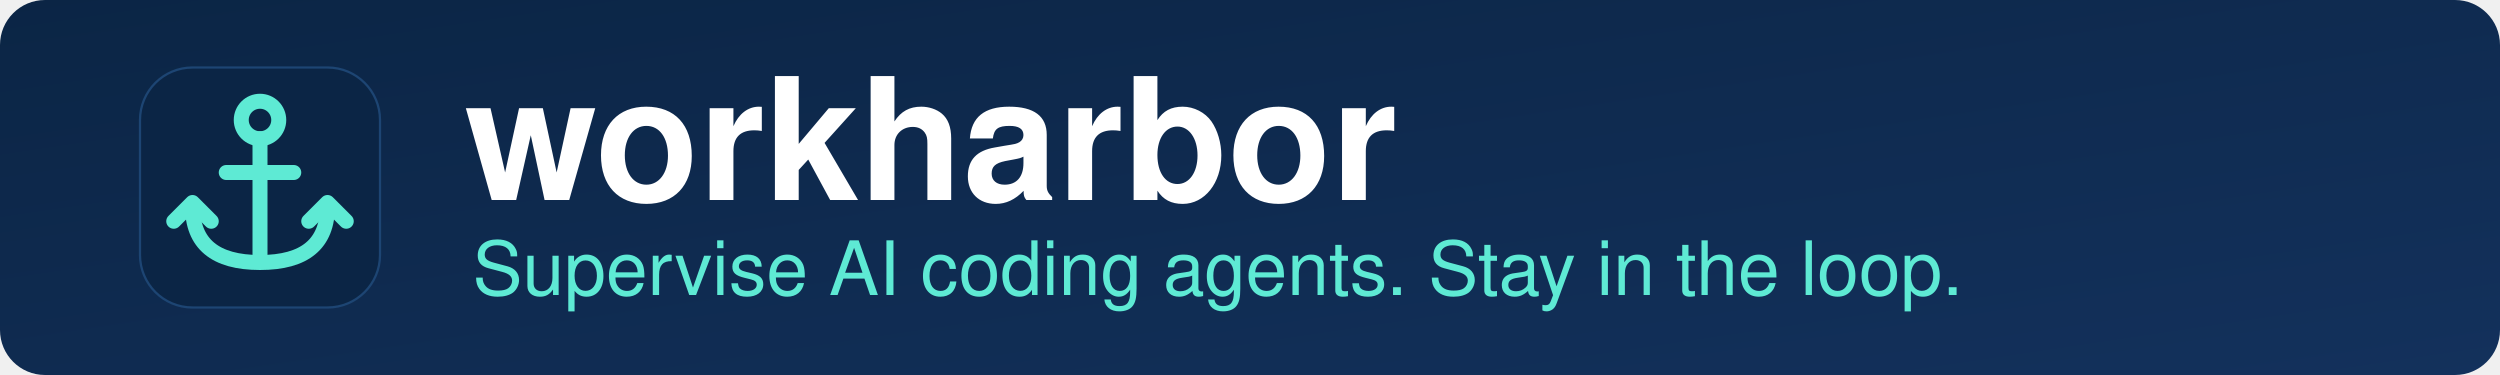
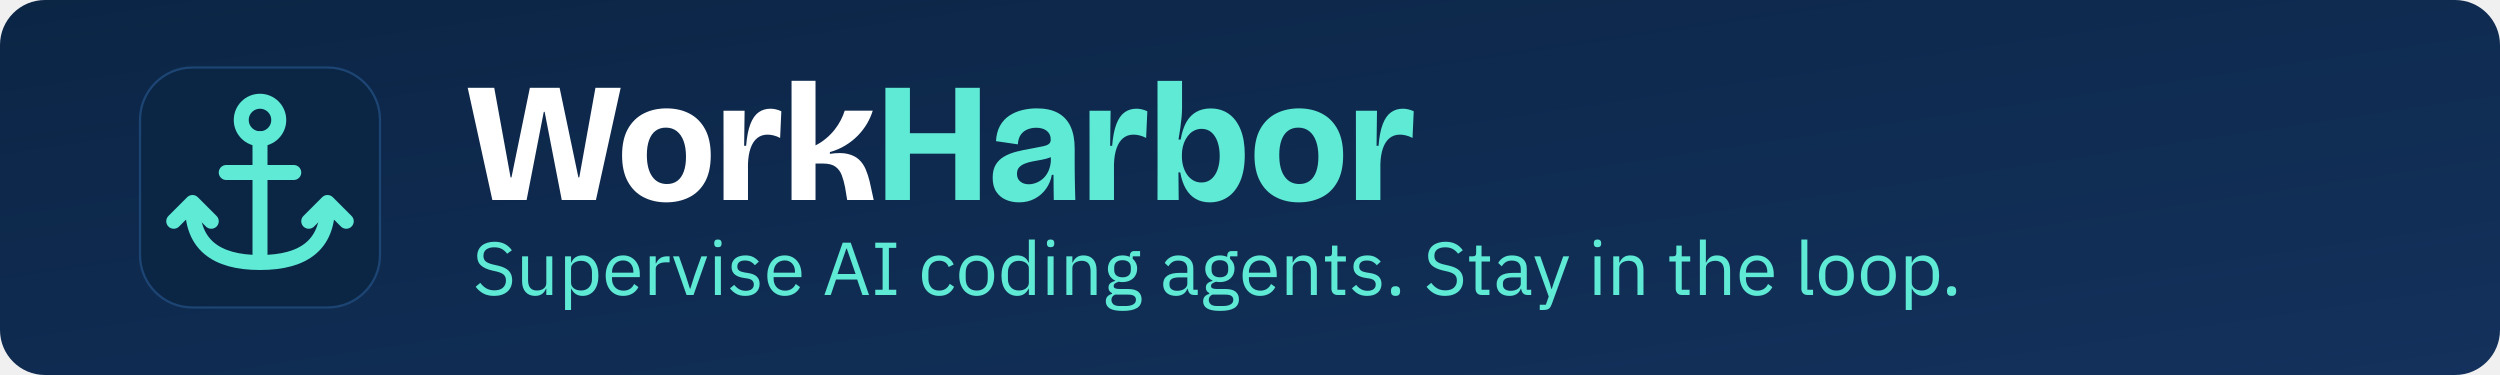
<svg xmlns="http://www.w3.org/2000/svg" viewBox="0 0 1000 150" width="1000" height="150">
  <defs>
    <linearGradient id="g" x1="0" y1="0" x2="1" y2="1">
      <stop offset="0" stop-color="#0b2545" />
      <stop offset="1" stop-color="#13315c" />
    </linearGradient>
  </defs>
  <rect width="1000" height="150" rx="18" fill="url(#g)" />
  <g transform="translate(56 27) scale(1.5)">
    <rect width="64" height="64" rx="14" fill="#0b2545" stroke="#1d4573" stroke-width="0.6" />
    <g fill="none" stroke="#5eead4" stroke-width="4" stroke-linecap="round" stroke-linejoin="round">
      <circle cx="32" cy="14" r="5" />
      <path d="M32 19V51" />
      <path d="M23 28H41" />
      <path d="M14 37Q14 52 32 52Q50 52 50 37" />
      <path d="M9 41L14 36L19 41" />
      <path d="M45 41L50 36L55 41" />
    </g>
  </g>
-   <g font-family="Helvetica Neue, Helvetica, Arial, sans-serif">
-     <text x="186" y="80" font-size="68" font-weight="700" fill="#ffffff">workharbor</text>
-     <text x="189" y="118" font-size="30" fill="#5eead4">Supervise AI coding agents. Stay in the loop.</text>
+   <g>
+     <path fill="#ffffff" d="M196.94 80 187.08 35.12H197.69L204.23 70.95H204.59L211.95 35.12H223.84L231.36 70.95H231.71L238.18 35.12H248.27L238.37 80H224.7L217.85 44.71H217.52L210.64 80H196.94Z M266.53 80.94Q261.37 80.94 257.36 78.85Q253.36 76.77 251.1 72.59Q248.83 68.42 248.83 62.15Q248.83 55.73 251.16 51.57Q253.49 47.42 257.51 45.38Q261.53 43.35 266.6 43.35Q271.83 43.35 275.81 45.44Q279.8 47.53 282.05 51.7Q284.3 55.87 284.3 62.18Q284.3 68.64 281.97 72.8Q279.64 76.96 275.61 78.95Q271.58 80.94 266.53 80.94ZM266.78 73.61Q269.24 73.61 270.93 72.35Q272.62 71.1 273.51 68.64Q274.4 66.18 274.4 62.72Q274.4 59 273.44 56.42Q272.49 53.84 270.7 52.45Q268.91 51.05 266.34 51.05Q263.94 51.05 262.23 52.32Q260.53 53.59 259.63 56.06Q258.74 58.52 258.74 62.03Q258.74 67.56 260.87 70.59Q262.99 73.61 266.78 73.61Z M289.42 80V61.65L289.4 44.29H297.84L297.66 58.32H298.45Q298.89 52.91 300.14 49.66Q301.39 46.41 303.42 44.94Q305.45 43.48 308.17 43.48Q309.17 43.48 310.27 43.72Q311.37 43.96 312.53 44.5L312.05 55.18Q310.75 54.49 309.45 54.17Q308.15 53.85 307.03 53.85Q304.61 53.85 302.91 55.21Q301.2 56.57 300.26 59.19Q299.32 61.81 299.19 65.58V80H289.42Z M316.62 80V32.33H326.21V58.16Q328.6 56.93 330.51 55.31Q332.43 53.69 333.89 51.82Q335.35 49.96 336.33 48.03Q337.32 46.11 337.88 44.28H349.09Q348.3 46.9 346.81 49.45Q345.31 52 343.15 54.22Q340.99 56.44 338.17 58.16Q335.35 59.88 331.96 60.83V61.54Q336.3 60.89 339.11 61.57Q341.92 62.25 343.62 63.86Q345.32 65.47 346.28 67.74Q347.24 70.01 347.86 72.58L349.48 80H338.87L338.03 74.89Q337.5 72.21 336.7 70.08Q335.9 67.95 334.21 66.69Q332.51 65.43 329.24 65.42L326.21 65.41V80H316.62Z" />
+     <path fill="#5eead4" d="M382.12 80V35.12H391.93V80H382.12ZM354.16 80V35.12H363.97V80H354.16ZM360.83 61.48V53.27H386.84V61.48H360.83Z M407.57 80.94Q404.77 80.94 402.38 79.92Q399.99 78.89 398.53 76.72Q397.07 74.55 397.07 71.07Q397.07 67.91 398.29 65.88Q399.51 63.85 401.67 62.61Q403.83 61.36 406.6 60.66Q409.38 59.95 412.45 59.44Q415.64 58.87 417.31 58.49Q418.99 58.11 419.64 57.51Q420.29 56.91 420.29 55.8Q420.29 53.61 418.72 52.35Q417.16 51.1 414.44 51.1Q412.73 51.1 411.1 51.72Q409.47 52.34 408.38 53.79Q407.29 55.24 407.14 57.74L398.39 56.46Q398.61 52.75 400.05 50.23Q401.49 47.71 403.82 46.2Q406.14 44.69 408.96 44.02Q411.79 43.35 414.74 43.35Q419.82 43.35 423.17 45.17Q426.53 46.99 428.2 50.56Q429.87 54.13 429.87 59.43V65.78Q429.88 68.12 429.91 70.51Q429.94 72.9 430 75.27Q430.05 77.65 430.13 80H421.51Q421.48 77.65 421.44 75.15Q421.4 72.66 421.4 69.94H420.73Q420.22 72.97 418.45 75.47Q416.69 77.98 413.92 79.46Q411.16 80.94 407.57 80.94ZM411.51 73.71Q412.87 73.71 414.32 73.18Q415.78 72.66 417.06 71.57Q418.35 70.48 419.24 68.72Q420.12 66.96 420.34 64.53L420.31 61.72L422.05 61.61Q421.27 62.53 419.83 63.06Q418.39 63.6 416.66 63.9Q414.94 64.2 413.21 64.53Q411.47 64.85 410.02 65.41Q408.57 65.97 407.68 66.92Q406.79 67.88 406.79 69.55Q406.79 71.52 408.12 72.61Q409.45 73.71 411.51 73.71Z M435.82 80V61.65L435.8 44.29H444.24L444.06 58.32H444.86Q445.3 52.91 446.54 49.66Q447.79 46.41 449.82 44.94Q451.85 43.48 454.57 43.48Q455.57 43.48 456.67 43.72Q457.78 43.96 458.93 44.5L458.45 55.18Q457.15 54.49 455.86 54.17Q454.56 53.85 453.43 53.85Q451.02 53.85 449.31 55.21Q447.61 56.57 446.67 59.19Q445.73 61.81 445.59 65.58V80H435.82Z M483.91 80.94Q480.72 80.94 478.32 79.57Q475.91 78.21 474.35 75.53Q472.79 72.86 472.1 68.97H471.37L471.48 80H463L463.02 65.31L463 32.35H472.82V42.97Q472.82 44.76 472.64 46.83Q472.46 48.9 472.14 51.15Q471.82 53.39 471.4 55.8H472.28Q472.97 51.65 474.52 48.89Q476.07 46.14 478.53 44.76Q480.99 43.38 484.26 43.38Q488.4 43.38 491.46 45.51Q494.51 47.64 496.21 51.76Q497.91 55.88 497.91 61.94Q497.91 68.23 496.1 72.45Q494.29 76.67 491.14 78.81Q487.98 80.94 483.91 80.94ZM480.6 73Q482.89 73 484.53 71.62Q486.16 70.24 487.02 67.84Q487.88 65.44 487.88 62.39Q487.88 59.3 487.06 56.85Q486.23 54.4 484.62 52.97Q483 51.54 480.64 51.54Q479.25 51.54 478.03 52.07Q476.81 52.59 475.86 53.55Q474.91 54.51 474.21 55.8Q473.52 57.09 473.14 58.64Q472.76 60.2 472.76 61.88V62.6Q472.76 64.72 473.31 66.6Q473.86 68.48 474.88 69.92Q475.9 71.37 477.35 72.18Q478.8 73 480.6 73Z M519.49 80.94Q514.33 80.94 510.32 78.85Q506.32 76.77 504.06 72.59Q501.79 68.42 501.79 62.15Q501.79 55.73 504.12 51.57Q506.45 47.42 510.47 45.38Q514.49 43.35 519.56 43.35Q524.79 43.35 528.77 45.44Q532.76 47.53 535.01 51.7Q537.26 55.87 537.26 62.18Q537.26 68.64 534.93 72.8Q532.6 76.96 528.57 78.95Q524.54 80.94 519.49 80.94ZM519.74 73.61Q522.2 73.61 523.89 72.35Q525.58 71.1 526.47 68.64Q527.36 66.18 527.36 62.72Q527.36 59 526.4 56.42Q525.45 53.84 523.66 52.45Q521.87 51.05 519.3 51.05Q516.9 51.05 515.19 52.32Q513.49 53.59 512.59 56.06Q511.7 58.52 511.7 62.03Q511.7 67.56 513.83 70.59Q515.95 73.61 519.74 73.61Z M542.38 80V61.65L542.36 44.29H550.8L550.62 58.32H551.41Q551.85 52.91 553.1 49.66Q554.35 46.41 556.38 44.94Q558.41 43.48 561.13 43.48Q562.13 43.48 563.23 43.72Q564.33 43.96 565.49 44.5L565.01 55.18Q563.71 54.49 562.41 54.17Q561.11 53.85 559.99 53.85Q557.57 53.85 555.87 55.21Q554.16 56.57 553.22 59.19Q552.28 61.81 552.15 65.58V80H542.38Z" />
+     <path fill="#5eead4" d="M197.67 118.36Q195.12 118.36 193.32 117.39Q191.52 116.41 190.26 114.7L192.12 113.14Q193.23 114.61 194.58 115.38Q195.93 116.14 197.76 116.14Q200.01 116.14 201.19 115.06Q202.38 113.98 202.38 112.18Q202.38 110.68 201.48 109.87Q200.58 109.06 198.51 108.58L196.8 108.19Q193.92 107.53 192.41 106.19Q190.89 104.86 190.89 102.43Q190.89 101.05 191.4 99.97Q191.91 98.89 192.82 98.17Q193.74 97.45 195.01 97.08Q196.29 96.7 197.82 96.7Q200.19 96.7 201.88 97.57Q203.58 98.44 204.75 100.12L202.86 101.5Q201.99 100.3 200.76 99.61Q199.53 98.92 197.7 98.92Q195.69 98.92 194.53 99.78Q193.38 100.63 193.38 102.34Q193.38 103.84 194.35 104.61Q195.33 105.37 197.31 105.82L199.02 106.21Q202.11 106.9 203.49 108.31Q204.87 109.72 204.87 112.06Q204.87 113.5 204.38 114.67Q203.88 115.84 202.95 116.65Q202.02 117.46 200.69 117.91Q199.35 118.36 197.67 118.36Z M218.52 115.48H218.4Q218.16 116.02 217.81 116.55Q217.47 117.07 216.96 117.47Q216.45 117.88 215.73 118.12Q215.01 118.36 214.05 118.36Q211.65 118.36 210.24 116.81Q208.83 115.27 208.83 112.45V102.52H211.23V112.03Q211.23 116.2 214.77 116.2Q215.49 116.2 216.17 116.02Q216.84 115.84 217.37 115.48Q217.89 115.12 218.21 114.56Q218.52 114.01 218.52 113.23V102.52H220.92V118H218.52V115.48Z M226.02 102.52H228.42V105.04H228.54Q229.14 103.57 230.29 102.86Q231.45 102.16 233.07 102.16Q234.51 102.16 235.68 102.73Q236.85 103.3 237.68 104.35Q238.5 105.4 238.94 106.9Q239.37 108.4 239.37 110.26Q239.37 112.12 238.94 113.62Q238.5 115.12 237.68 116.17Q236.85 117.22 235.68 117.79Q234.51 118.36 233.07 118.36Q229.92 118.36 228.54 115.48H228.42V124H226.02V102.52ZM232.41 116.2Q234.45 116.2 235.62 114.92Q236.79 113.65 236.79 111.58V108.94Q236.79 106.87 235.62 105.59Q234.45 104.32 232.41 104.32Q231.6 104.32 230.87 104.55Q230.13 104.77 229.59 105.16Q229.05 105.55 228.73 106.11Q228.42 106.66 228.42 107.29V113.05Q228.42 113.8 228.73 114.39Q229.05 114.97 229.59 115.38Q230.13 115.78 230.87 115.99Q231.6 116.2 232.41 116.2Z M249.24 118.36Q247.65 118.36 246.38 117.79Q245.1 117.22 244.19 116.16Q243.27 115.09 242.78 113.61Q242.28 112.12 242.28 110.26Q242.28 108.43 242.78 106.93Q243.27 105.43 244.19 104.36Q245.1 103.3 246.38 102.73Q247.65 102.16 249.24 102.16Q250.8 102.16 252.03 102.73Q253.26 103.3 254.13 104.31Q255 105.31 255.47 106.69Q255.93 108.07 255.93 109.72V110.86H244.8V111.58Q244.8 112.57 245.12 113.42Q245.43 114.28 246.02 114.91Q246.6 115.54 247.46 115.9Q248.31 116.26 249.39 116.26Q250.86 116.26 251.96 115.57Q253.05 114.88 253.65 113.59L255.36 114.82Q254.61 116.41 253.02 117.39Q251.43 118.36 249.24 118.36ZM249.24 104.17Q248.25 104.17 247.44 104.52Q246.63 104.86 246.05 105.49Q245.46 106.12 245.13 106.97Q244.8 107.83 244.8 108.85V109.06H253.35V108.73Q253.35 106.66 252.22 105.42Q251.1 104.17 249.24 104.17Z M259.89 118V102.52H262.29V105.37H262.44Q262.86 104.26 263.94 103.39Q265.02 102.52 266.91 102.52H267.84V104.92H266.43Q264.48 104.92 263.39 105.66Q262.29 106.39 262.29 107.5V118H259.89Z M274.62 118 269.19 102.52H271.59L274.29 110.2L275.97 115.48H276.12L277.8 110.2L280.56 102.52H282.87L277.41 118H274.62Z M287.16 98.89Q286.38 98.89 286.03 98.52Q285.69 98.14 285.69 97.54V97.15Q285.69 96.55 286.03 96.17Q286.38 95.8 287.16 95.8Q287.94 95.8 288.28 96.17Q288.63 96.55 288.63 97.15V97.54Q288.63 98.14 288.28 98.52Q287.94 98.89 287.16 98.89ZM285.96 102.52H288.36V118H285.96V102.52Z M298.11 118.36Q295.95 118.36 294.49 117.53Q293.04 116.71 291.99 115.33L293.7 113.95Q294.6 115.09 295.71 115.7Q296.82 116.32 298.29 116.32Q299.82 116.32 300.67 115.66Q301.53 115 301.53 113.8Q301.53 112.9 300.94 112.25Q300.36 111.61 298.83 111.37L297.6 111.19Q296.52 111.04 295.62 110.72Q294.72 110.41 294.04 109.89Q293.37 109.36 292.99 108.58Q292.62 107.8 292.62 106.72Q292.62 105.58 293.04 104.72Q293.46 103.87 294.19 103.3Q294.93 102.73 295.95 102.44Q296.97 102.16 298.14 102.16Q300.03 102.16 301.3 102.82Q302.58 103.48 303.54 104.65L301.95 106.09Q301.44 105.37 300.45 104.78Q299.46 104.2 297.96 104.2Q296.46 104.2 295.69 104.84Q294.93 105.49 294.93 106.6Q294.93 107.74 295.69 108.25Q296.46 108.76 297.9 109L299.1 109.18Q301.68 109.57 302.76 110.67Q303.84 111.76 303.84 113.53Q303.84 115.78 302.31 117.07Q300.78 118.36 298.11 118.36Z M313.89 118.36Q312.3 118.36 311.02 117.79Q309.75 117.22 308.83 116.16Q307.92 115.09 307.42 113.61Q306.93 112.12 306.93 110.26Q306.93 108.43 307.42 106.93Q307.92 105.43 308.83 104.36Q309.75 103.3 311.02 102.73Q312.3 102.16 313.89 102.16Q315.45 102.16 316.68 102.73Q317.91 103.3 318.78 104.31Q319.65 105.31 320.12 106.69Q320.58 108.07 320.58 109.72V110.86H309.45V111.58Q309.45 112.57 309.76 113.42Q310.08 114.28 310.66 114.91Q311.25 115.54 312.1 115.9Q312.96 116.26 314.04 116.26Q315.51 116.26 316.6 115.57Q317.7 114.88 318.3 113.59L320.01 114.82Q319.26 116.41 317.67 117.39Q316.08 118.36 313.89 118.36ZM313.89 104.17Q312.9 104.17 312.09 104.52Q311.28 104.86 310.69 105.49Q310.11 106.12 309.78 106.97Q309.45 107.83 309.45 108.85V109.06H318V108.73Q318 106.66 316.88 105.42Q315.75 104.17 313.89 104.17Z M344.97 118 342.87 111.82H334.41L332.31 118H329.76L337.08 97.06H340.29L347.61 118H344.97ZM338.7 99.4H338.55L335.01 109.6H342.24L338.7 99.4Z M350.1 118V115.9H353.04V99.16H350.1V97.06H358.5V99.16H355.56V115.9H358.5V118H350.1Z M375.69 118.36Q374.07 118.36 372.78 117.79Q371.49 117.22 370.61 116.17Q369.72 115.12 369.25 113.62Q368.79 112.12 368.79 110.26Q368.79 108.4 369.25 106.9Q369.72 105.4 370.61 104.35Q371.49 103.3 372.78 102.73Q374.07 102.16 375.69 102.16Q378 102.16 379.39 103.17Q380.79 104.17 381.48 105.79L379.47 106.81Q379.05 105.61 378.09 104.95Q377.13 104.29 375.69 104.29Q374.61 104.29 373.8 104.64Q372.99 104.98 372.45 105.59Q371.91 106.21 371.64 107.06Q371.37 107.92 371.37 108.94V111.58Q371.37 113.62 372.46 114.92Q373.56 116.23 375.69 116.23Q378.6 116.23 379.89 113.53L381.63 114.7Q380.88 116.38 379.39 117.37Q377.91 118.36 375.69 118.36Z M390.69 118.36Q389.13 118.36 387.84 117.79Q386.55 117.22 385.63 116.16Q384.72 115.09 384.21 113.61Q383.7 112.12 383.7 110.26Q383.7 108.43 384.21 106.93Q384.72 105.43 385.63 104.36Q386.55 103.3 387.84 102.73Q389.13 102.16 390.69 102.16Q392.25 102.16 393.52 102.73Q394.8 103.3 395.73 104.36Q396.66 105.43 397.17 106.93Q397.68 108.43 397.68 110.26Q397.68 112.12 397.17 113.61Q396.66 115.09 395.73 116.16Q394.8 117.22 393.52 117.79Q392.25 118.36 390.69 118.36ZM390.69 116.23Q392.64 116.23 393.87 115.03Q395.1 113.83 395.1 111.37V109.15Q395.1 106.69 393.87 105.49Q392.64 104.29 390.69 104.29Q388.74 104.29 387.51 105.49Q386.28 106.69 386.28 109.15V111.37Q386.28 113.83 387.51 115.03Q388.74 116.23 390.69 116.23Z M411.54 115.48H411.42Q410.01 118.36 406.89 118.36Q405.45 118.36 404.28 117.79Q403.11 117.22 402.29 116.17Q401.46 115.12 401.03 113.62Q400.59 112.12 400.59 110.26Q400.59 108.4 401.03 106.9Q401.46 105.4 402.29 104.35Q403.11 103.3 404.28 102.73Q405.45 102.16 406.89 102.16Q408.51 102.16 409.67 102.86Q410.82 103.57 411.42 105.04H411.54V95.8H413.94V118H411.54V115.48ZM407.55 116.2Q408.36 116.2 409.1 115.99Q409.83 115.78 410.37 115.38Q410.91 114.97 411.23 114.39Q411.54 113.8 411.54 113.05V107.29Q411.54 106.66 411.23 106.11Q410.91 105.55 410.37 105.16Q409.83 104.77 409.1 104.55Q408.36 104.32 407.55 104.32Q405.51 104.32 404.34 105.59Q403.17 106.87 403.17 108.94V111.58Q403.17 113.65 404.34 114.92Q405.51 116.2 407.55 116.2Z M420.24 98.89Q419.46 98.89 419.12 98.52Q418.77 98.14 418.77 97.54V97.15Q418.77 96.55 419.12 96.17Q419.46 95.8 420.24 95.8Q421.02 95.8 421.37 96.17Q421.71 96.55 421.71 97.15V97.54Q421.71 98.14 421.37 98.52Q421.02 98.89 420.24 98.89ZM419.04 102.52H421.44V118H419.04V102.52Z M426.54 118V102.52H428.94V105.04H429.06Q429.63 103.72 430.67 102.94Q431.7 102.16 433.44 102.16Q435.84 102.16 437.24 103.7Q438.63 105.25 438.63 108.07V118H436.23V108.49Q436.23 104.32 432.72 104.32Q432 104.32 431.32 104.5Q430.65 104.68 430.11 105.04Q429.57 105.4 429.25 105.95Q428.94 106.51 428.94 107.26V118H426.54Z M456.63 119.71Q456.63 122.11 454.75 123.23Q452.88 124.36 449.13 124.36Q445.5 124.36 443.91 123.37Q442.32 122.38 442.32 120.55Q442.32 119.29 442.98 118.58Q443.64 117.88 444.78 117.55V117.22Q443.4 116.56 443.4 115.06Q443.4 113.89 444.15 113.28Q444.9 112.66 446.07 112.36V112.24Q444.69 111.58 443.92 110.35Q443.16 109.12 443.16 107.5Q443.16 106.33 443.58 105.34Q444 104.35 444.76 103.64Q445.53 102.94 446.59 102.55Q447.66 102.16 448.98 102.16Q450.63 102.16 451.92 102.76V102.49Q451.92 101.59 452.34 101Q452.76 100.42 453.72 100.42H456.03V102.52H453.09V103.51Q453.93 104.23 454.39 105.23Q454.86 106.24 454.86 107.5Q454.86 108.67 454.44 109.66Q454.02 110.65 453.25 111.36Q452.49 112.06 451.41 112.45Q450.33 112.84 449.01 112.84Q448.26 112.84 447.51 112.69Q446.73 112.9 446.1 113.31Q445.47 113.71 445.47 114.43Q445.47 115.12 446.13 115.36Q446.79 115.6 447.84 115.6H451.14Q454.02 115.6 455.32 116.69Q456.63 117.79 456.63 119.71ZM454.38 119.89Q454.38 118.96 453.67 118.41Q452.97 117.85 451.17 117.85H446.01Q444.57 118.51 444.57 119.95Q444.57 120.97 445.33 121.69Q446.1 122.41 447.93 122.41H450.15Q452.16 122.41 453.27 121.78Q454.38 121.15 454.38 119.89ZM449.01 110.92Q450.54 110.92 451.44 110.19Q452.34 109.45 452.34 107.92V107.08Q452.34 105.55 451.44 104.81Q450.54 104.08 449.01 104.08Q447.48 104.08 446.58 104.81Q445.68 105.55 445.68 107.08V107.92Q445.68 109.45 446.58 110.19Q447.48 110.92 449.01 110.92Z M477.75 118Q476.4 118 475.81 117.28Q475.23 116.56 475.08 115.48H474.93Q474.42 116.92 473.25 117.64Q472.08 118.36 470.46 118.36Q468 118.36 466.63 117.1Q465.27 115.84 465.27 113.68Q465.27 111.49 466.88 110.32Q468.48 109.15 471.87 109.15H474.93V107.62Q474.93 105.97 474.03 105.1Q473.13 104.23 471.27 104.23Q469.86 104.23 468.91 104.86Q467.97 105.49 467.34 106.54L465.9 105.19Q466.53 103.93 467.91 103.05Q469.29 102.16 471.39 102.16Q474.21 102.16 475.77 103.54Q477.33 104.92 477.33 107.38V115.9H479.1V118H477.75ZM470.85 116.32Q471.75 116.32 472.5 116.11Q473.25 115.9 473.79 115.51Q474.33 115.12 474.63 114.61Q474.93 114.1 474.93 113.5V110.95H471.75Q469.68 110.95 468.74 111.55Q467.79 112.15 467.79 113.29V113.92Q467.79 115.06 468.62 115.69Q469.44 116.32 470.85 116.32Z M495.57 119.71Q495.57 122.11 493.69 123.23Q491.82 124.36 488.07 124.36Q484.44 124.36 482.85 123.37Q481.26 122.38 481.26 120.55Q481.26 119.29 481.92 118.58Q482.58 117.88 483.72 117.55V117.22Q482.34 116.56 482.34 115.06Q482.34 113.89 483.09 113.28Q483.84 112.66 485.01 112.36V112.24Q483.63 111.58 482.86 110.35Q482.1 109.12 482.1 107.5Q482.1 106.33 482.52 105.34Q482.94 104.35 483.7 103.64Q484.47 102.94 485.53 102.55Q486.6 102.16 487.92 102.16Q489.57 102.16 490.86 102.76V102.49Q490.86 101.59 491.28 101Q491.7 100.42 492.66 100.42H494.97V102.52H492.03V103.51Q492.87 104.23 493.33 105.23Q493.8 106.24 493.8 107.5Q493.8 108.67 493.38 109.66Q492.96 110.65 492.19 111.36Q491.43 112.06 490.35 112.45Q489.27 112.84 487.95 112.84Q487.2 112.84 486.45 112.69Q485.67 112.9 485.04 113.31Q484.41 113.71 484.41 114.43Q484.41 115.12 485.07 115.36Q485.73 115.6 486.78 115.6H490.08Q492.96 115.6 494.26 116.69Q495.57 117.79 495.57 119.71ZM493.32 119.89Q493.32 118.96 492.61 118.41Q491.91 117.85 490.11 117.85H484.95Q483.51 118.51 483.51 119.95Q483.51 120.97 484.27 121.69Q485.04 122.41 486.87 122.41H489.09Q491.1 122.41 492.21 121.78Q493.32 121.15 493.32 119.89ZM487.95 110.92Q489.48 110.92 490.38 110.19Q491.28 109.45 491.28 107.92V107.08Q491.28 105.55 490.38 104.81Q489.48 104.08 487.95 104.08Q486.42 104.08 485.52 104.81Q484.62 105.55 484.62 107.08V107.92Q484.62 109.45 485.52 110.19Q486.42 110.92 487.95 110.92Z M504 118.36Q502.41 118.36 501.13 117.79Q499.86 117.22 498.94 116.16Q498.03 115.09 497.53 113.61Q497.04 112.12 497.04 110.26Q497.04 108.43 497.53 106.93Q498.03 105.43 498.94 104.36Q499.86 103.3 501.13 102.73Q502.41 102.16 504 102.16Q505.56 102.16 506.79 102.73Q508.02 103.3 508.89 104.31Q509.76 105.31 510.23 106.69Q510.69 108.07 510.69 109.72V110.86H499.56V111.58Q499.56 112.57 499.88 113.42Q500.19 114.28 500.77 114.91Q501.36 115.54 502.21 115.9Q503.07 116.26 504.15 116.26Q505.62 116.26 506.71 115.57Q507.81 114.88 508.41 113.59L510.12 114.82Q509.37 116.41 507.78 117.39Q506.19 118.36 504 118.36ZM504 104.17Q503.01 104.17 502.2 104.52Q501.39 104.86 500.81 105.49Q500.22 106.12 499.89 106.97Q499.56 107.83 499.56 108.85V109.06H508.11V108.73Q508.11 106.66 506.99 105.42Q505.86 104.17 504 104.17Z M514.65 118V102.52H517.05V105.04H517.17Q517.74 103.72 518.77 102.94Q519.81 102.16 521.55 102.16Q523.95 102.16 525.34 103.7Q526.74 105.25 526.74 108.07V118H524.34V108.49Q524.34 104.32 520.83 104.32Q520.11 104.32 519.43 104.5Q518.76 104.68 518.22 105.04Q517.68 105.4 517.36 105.95Q517.05 106.51 517.05 107.26V118H514.65Z M535.11 118Q533.85 118 533.21 117.3Q532.56 116.59 532.56 115.45V104.62H530.01V102.52H531.45Q532.23 102.52 532.51 102.2Q532.8 101.89 532.8 101.11V98.23H534.96V102.52H538.35V104.62H534.96V115.9H538.11V118H535.11Z M546.87 118.36Q544.71 118.36 543.25 117.53Q541.8 116.71 540.75 115.33L542.46 113.95Q543.36 115.09 544.47 115.7Q545.58 116.32 547.05 116.32Q548.58 116.32 549.43 115.66Q550.29 115 550.29 113.8Q550.29 112.9 549.7 112.25Q549.12 111.61 547.59 111.37L546.36 111.19Q545.28 111.04 544.38 110.72Q543.48 110.41 542.8 109.89Q542.13 109.36 541.75 108.58Q541.38 107.8 541.38 106.72Q541.38 105.58 541.8 104.72Q542.22 103.87 542.95 103.3Q543.69 102.73 544.71 102.44Q545.73 102.16 546.9 102.16Q548.79 102.16 550.06 102.82Q551.34 103.48 552.3 104.65L550.71 106.09Q550.2 105.37 549.21 104.78Q548.22 104.2 546.72 104.2Q545.22 104.2 544.45 104.84Q543.69 105.49 543.69 106.6Q543.69 107.74 544.45 108.25Q545.22 108.76 546.66 109L547.86 109.18Q550.44 109.57 551.52 110.67Q552.6 111.76 552.6 113.53Q552.6 115.78 551.07 117.07Q549.54 118.36 546.87 118.36Z M558.21 118.36Q557.25 118.36 556.81 117.88Q556.38 117.4 556.38 116.62V116.23Q556.38 115.45 556.81 114.97Q557.25 114.49 558.21 114.49Q559.17 114.49 559.61 114.97Q560.04 115.45 560.04 116.23V116.62Q560.04 117.4 559.61 117.88Q559.17 118.36 558.21 118.36Z M578.04 118.36Q575.49 118.36 573.69 117.39Q571.89 116.41 570.63 114.7L572.49 113.14Q573.6 114.61 574.95 115.38Q576.3 116.14 578.13 116.14Q580.38 116.14 581.57 115.06Q582.75 113.98 582.75 112.18Q582.75 110.68 581.85 109.87Q580.95 109.06 578.88 108.58L577.17 108.19Q574.29 107.53 572.77 106.19Q571.26 104.86 571.26 102.43Q571.26 101.05 571.77 99.97Q572.28 98.89 573.2 98.17Q574.11 97.45 575.38 97.08Q576.66 96.7 578.19 96.7Q580.56 96.7 582.25 97.57Q583.95 98.44 585.12 100.12L583.23 101.5Q582.36 100.3 581.13 99.61Q579.9 98.92 578.07 98.92Q576.06 98.92 574.9 99.78Q573.75 100.63 573.75 102.34Q573.75 103.84 574.73 104.61Q575.7 105.37 577.68 105.82L579.39 106.21Q582.48 106.9 583.86 108.31Q585.24 109.72 585.24 112.06Q585.24 113.5 584.75 114.67Q584.25 115.84 583.32 116.65Q582.39 117.46 581.05 117.91Q579.72 118.36 578.04 118.36Z M592.77 118Q591.51 118 590.87 117.3Q590.22 116.59 590.22 115.45V104.62H587.67V102.52H589.11Q589.89 102.52 590.17 102.2Q590.46 101.89 590.46 101.11V98.23H592.62V102.52H596.01V104.62H592.62V115.9H595.77V118H592.77Z M611.13 118Q609.78 118 609.19 117.28Q608.61 116.56 608.46 115.48H608.31Q607.8 116.92 606.63 117.64Q605.46 118.36 603.84 118.36Q601.38 118.36 600.01 117.1Q598.65 115.84 598.65 113.68Q598.65 111.49 600.25 110.32Q601.86 109.15 605.25 109.15H608.31V107.62Q608.31 105.97 607.41 105.1Q606.51 104.23 604.65 104.23Q603.24 104.23 602.29 104.86Q601.35 105.49 600.72 106.54L599.28 105.19Q599.91 103.93 601.29 103.05Q602.67 102.16 604.77 102.16Q607.59 102.16 609.15 103.54Q610.71 104.92 610.71 107.38V115.9H612.48V118H611.13ZM604.23 116.32Q605.13 116.32 605.88 116.11Q606.63 115.9 607.17 115.51Q607.71 115.12 608.01 114.61Q608.31 114.1 608.31 113.5V110.95H605.13Q603.06 110.95 602.11 111.55Q601.17 112.15 601.17 113.29V113.92Q601.17 115.06 601.99 115.69Q602.82 116.32 604.23 116.32Z M625.29 102.52H627.66L620.73 121.6Q620.46 122.29 620.19 122.75Q619.92 123.22 619.53 123.49Q619.14 123.76 618.56 123.88Q617.97 124 617.13 124H615.9V121.9H618.33L619.5 118.6L613.71 102.52H616.11L619.83 113.05L620.55 115.57H620.7L621.54 113.05L625.29 102.52Z M639 98.89Q638.22 98.89 637.88 98.52Q637.53 98.14 637.53 97.54V97.15Q637.53 96.55 637.88 96.17Q638.22 95.8 639 95.8Q639.78 95.8 640.12 96.17Q640.47 96.55 640.47 97.15V97.54Q640.47 98.14 640.12 98.52Q639.78 98.89 639 98.89ZM637.8 102.52H640.2V118H637.8V102.52Z M645.3 118V102.52H647.7V105.04H647.82Q648.39 103.72 649.42 102.94Q650.46 102.16 652.2 102.16Q654.6 102.16 656 103.7Q657.39 105.25 657.39 108.07V118H654.99V108.49Q654.99 104.32 651.48 104.32Q650.76 104.32 650.09 104.5Q649.41 104.68 648.87 105.04Q648.33 105.4 648.01 105.95Q647.7 106.51 647.7 107.26V118H645.3Z M672.84 118Q671.58 118 670.94 117.3Q670.29 116.59 670.29 115.45V104.62H667.74V102.52H669.18Q669.96 102.52 670.25 102.2Q670.53 101.89 670.53 101.11V98.23H672.69V102.52H676.08V104.62H672.69V115.9H675.84V118H672.84Z M679.95 95.8H682.35V105.04H682.47Q683.04 103.72 684.07 102.94Q685.11 102.16 686.85 102.16Q689.25 102.16 690.64 103.7Q692.04 105.25 692.04 108.07V118H689.64V108.49Q689.64 104.32 686.13 104.32Q685.41 104.32 684.74 104.5Q684.06 104.68 683.52 105.04Q682.98 105.4 682.66 105.95Q682.35 106.51 682.35 107.26V118H679.95V95.8Z M702.81 118.36Q701.22 118.36 699.95 117.79Q698.67 117.22 697.76 116.16Q696.84 115.09 696.35 113.61Q695.85 112.12 695.85 110.26Q695.85 108.43 696.35 106.93Q696.84 105.43 697.76 104.36Q698.67 103.3 699.95 102.73Q701.22 102.16 702.81 102.16Q704.37 102.16 705.6 102.73Q706.83 103.3 707.7 104.31Q708.57 105.31 709.04 106.69Q709.5 108.07 709.5 109.72V110.86H698.37V111.58Q698.37 112.57 698.69 113.42Q699 114.28 699.59 114.91Q700.17 115.54 701.03 115.9Q701.88 116.26 702.96 116.26Q704.43 116.26 705.53 115.57Q706.62 114.88 707.22 113.59L708.93 114.82Q708.18 116.41 706.59 117.39Q705 118.36 702.81 118.36ZM702.81 104.17Q701.82 104.17 701.01 104.52Q700.2 104.86 699.62 105.49Q699.03 106.12 698.7 106.97Q698.37 107.83 698.37 108.85V109.06H706.92V108.73Q706.92 106.66 705.8 105.42Q704.67 104.17 702.81 104.17Z M723.09 118Q721.83 118 721.19 117.3Q720.54 116.59 720.54 115.51V95.8H722.94V115.9H725.22V118H723.09Z M734.55 118.36Q732.99 118.36 731.7 117.79Q730.41 117.22 729.5 116.16Q728.58 115.09 728.07 113.61Q727.56 112.12 727.56 110.26Q727.56 108.43 728.07 106.93Q728.58 105.43 729.5 104.36Q730.41 103.3 731.7 102.73Q732.99 102.16 734.55 102.16Q736.11 102.16 737.38 102.73Q738.66 103.3 739.59 104.36Q740.52 105.43 741.03 106.93Q741.54 108.43 741.54 110.26Q741.54 112.12 741.03 113.61Q740.52 115.09 739.59 116.16Q738.66 117.22 737.38 117.79Q736.11 118.36 734.55 118.36ZM734.55 116.23Q736.5 116.23 737.73 115.03Q738.96 113.83 738.96 111.37V109.15Q738.96 106.69 737.73 105.49Q736.5 104.29 734.55 104.29Q732.6 104.29 731.37 105.49Q730.14 106.69 730.14 109.15V111.37Q730.14 113.83 731.37 115.03Q732.6 116.23 734.55 116.23Z M751.35 118.36Q749.79 118.36 748.5 117.79Q747.21 117.22 746.29 116.16Q745.38 115.09 744.87 113.61Q744.36 112.12 744.36 110.26Q744.36 108.43 744.87 106.93Q745.38 105.43 746.29 104.36Q747.21 103.3 748.5 102.73Q749.79 102.16 751.35 102.16Q752.91 102.16 754.18 102.73Q755.46 103.3 756.39 104.36Q757.32 105.43 757.83 106.93Q758.34 108.43 758.34 110.26Q758.34 112.12 757.83 113.61Q757.32 115.09 756.39 116.16Q755.46 117.22 754.18 117.79Q752.91 118.36 751.35 118.36ZM751.35 116.23Q753.3 116.23 754.53 115.03Q755.76 113.83 755.76 111.37V109.15Q755.76 106.69 754.53 105.49Q753.3 104.29 751.35 104.29Q749.4 104.29 748.17 105.49Q746.94 106.69 746.94 109.15V111.37Q746.94 113.83 748.17 115.03Q749.4 116.23 751.35 116.23Z M762.3 102.52H764.7V105.04H764.82Q765.42 103.57 766.58 102.86Q767.73 102.16 769.35 102.16Q770.79 102.16 771.96 102.73Q773.13 103.3 773.96 104.35Q774.78 105.4 775.22 106.9Q775.65 108.4 775.65 110.26Q775.65 112.12 775.22 113.62Q774.78 115.12 773.96 116.17Q773.13 117.22 771.96 117.79Q770.79 118.36 769.35 118.36Q766.2 118.36 764.82 115.48H764.7V124H762.3V102.52ZM768.69 116.2Q770.73 116.2 771.9 114.92Q773.07 113.65 773.07 111.58V108.94Q773.07 106.87 771.9 105.59Q770.73 104.32 768.69 104.32Q767.88 104.32 767.14 104.55Q766.41 104.77 765.87 105.16Q765.33 105.55 765.01 106.11Q764.7 106.66 764.7 107.29V113.05Q764.7 113.8 765.01 114.39Q765.33 114.97 765.87 115.38Q766.41 115.78 767.14 115.99Q767.88 116.2 768.69 116.2Z M780.63 118.36Q779.67 118.36 779.23 117.88Q778.8 117.4 778.8 116.62V116.23Q778.8 115.45 779.23 114.97Q779.67 114.49 780.63 114.49Q781.59 114.49 782.02 114.97Q782.46 115.45 782.46 116.23V116.62Q782.46 117.4 782.02 117.88Q781.59 118.36 780.63 118.36Z" />
  </g>
</svg>
